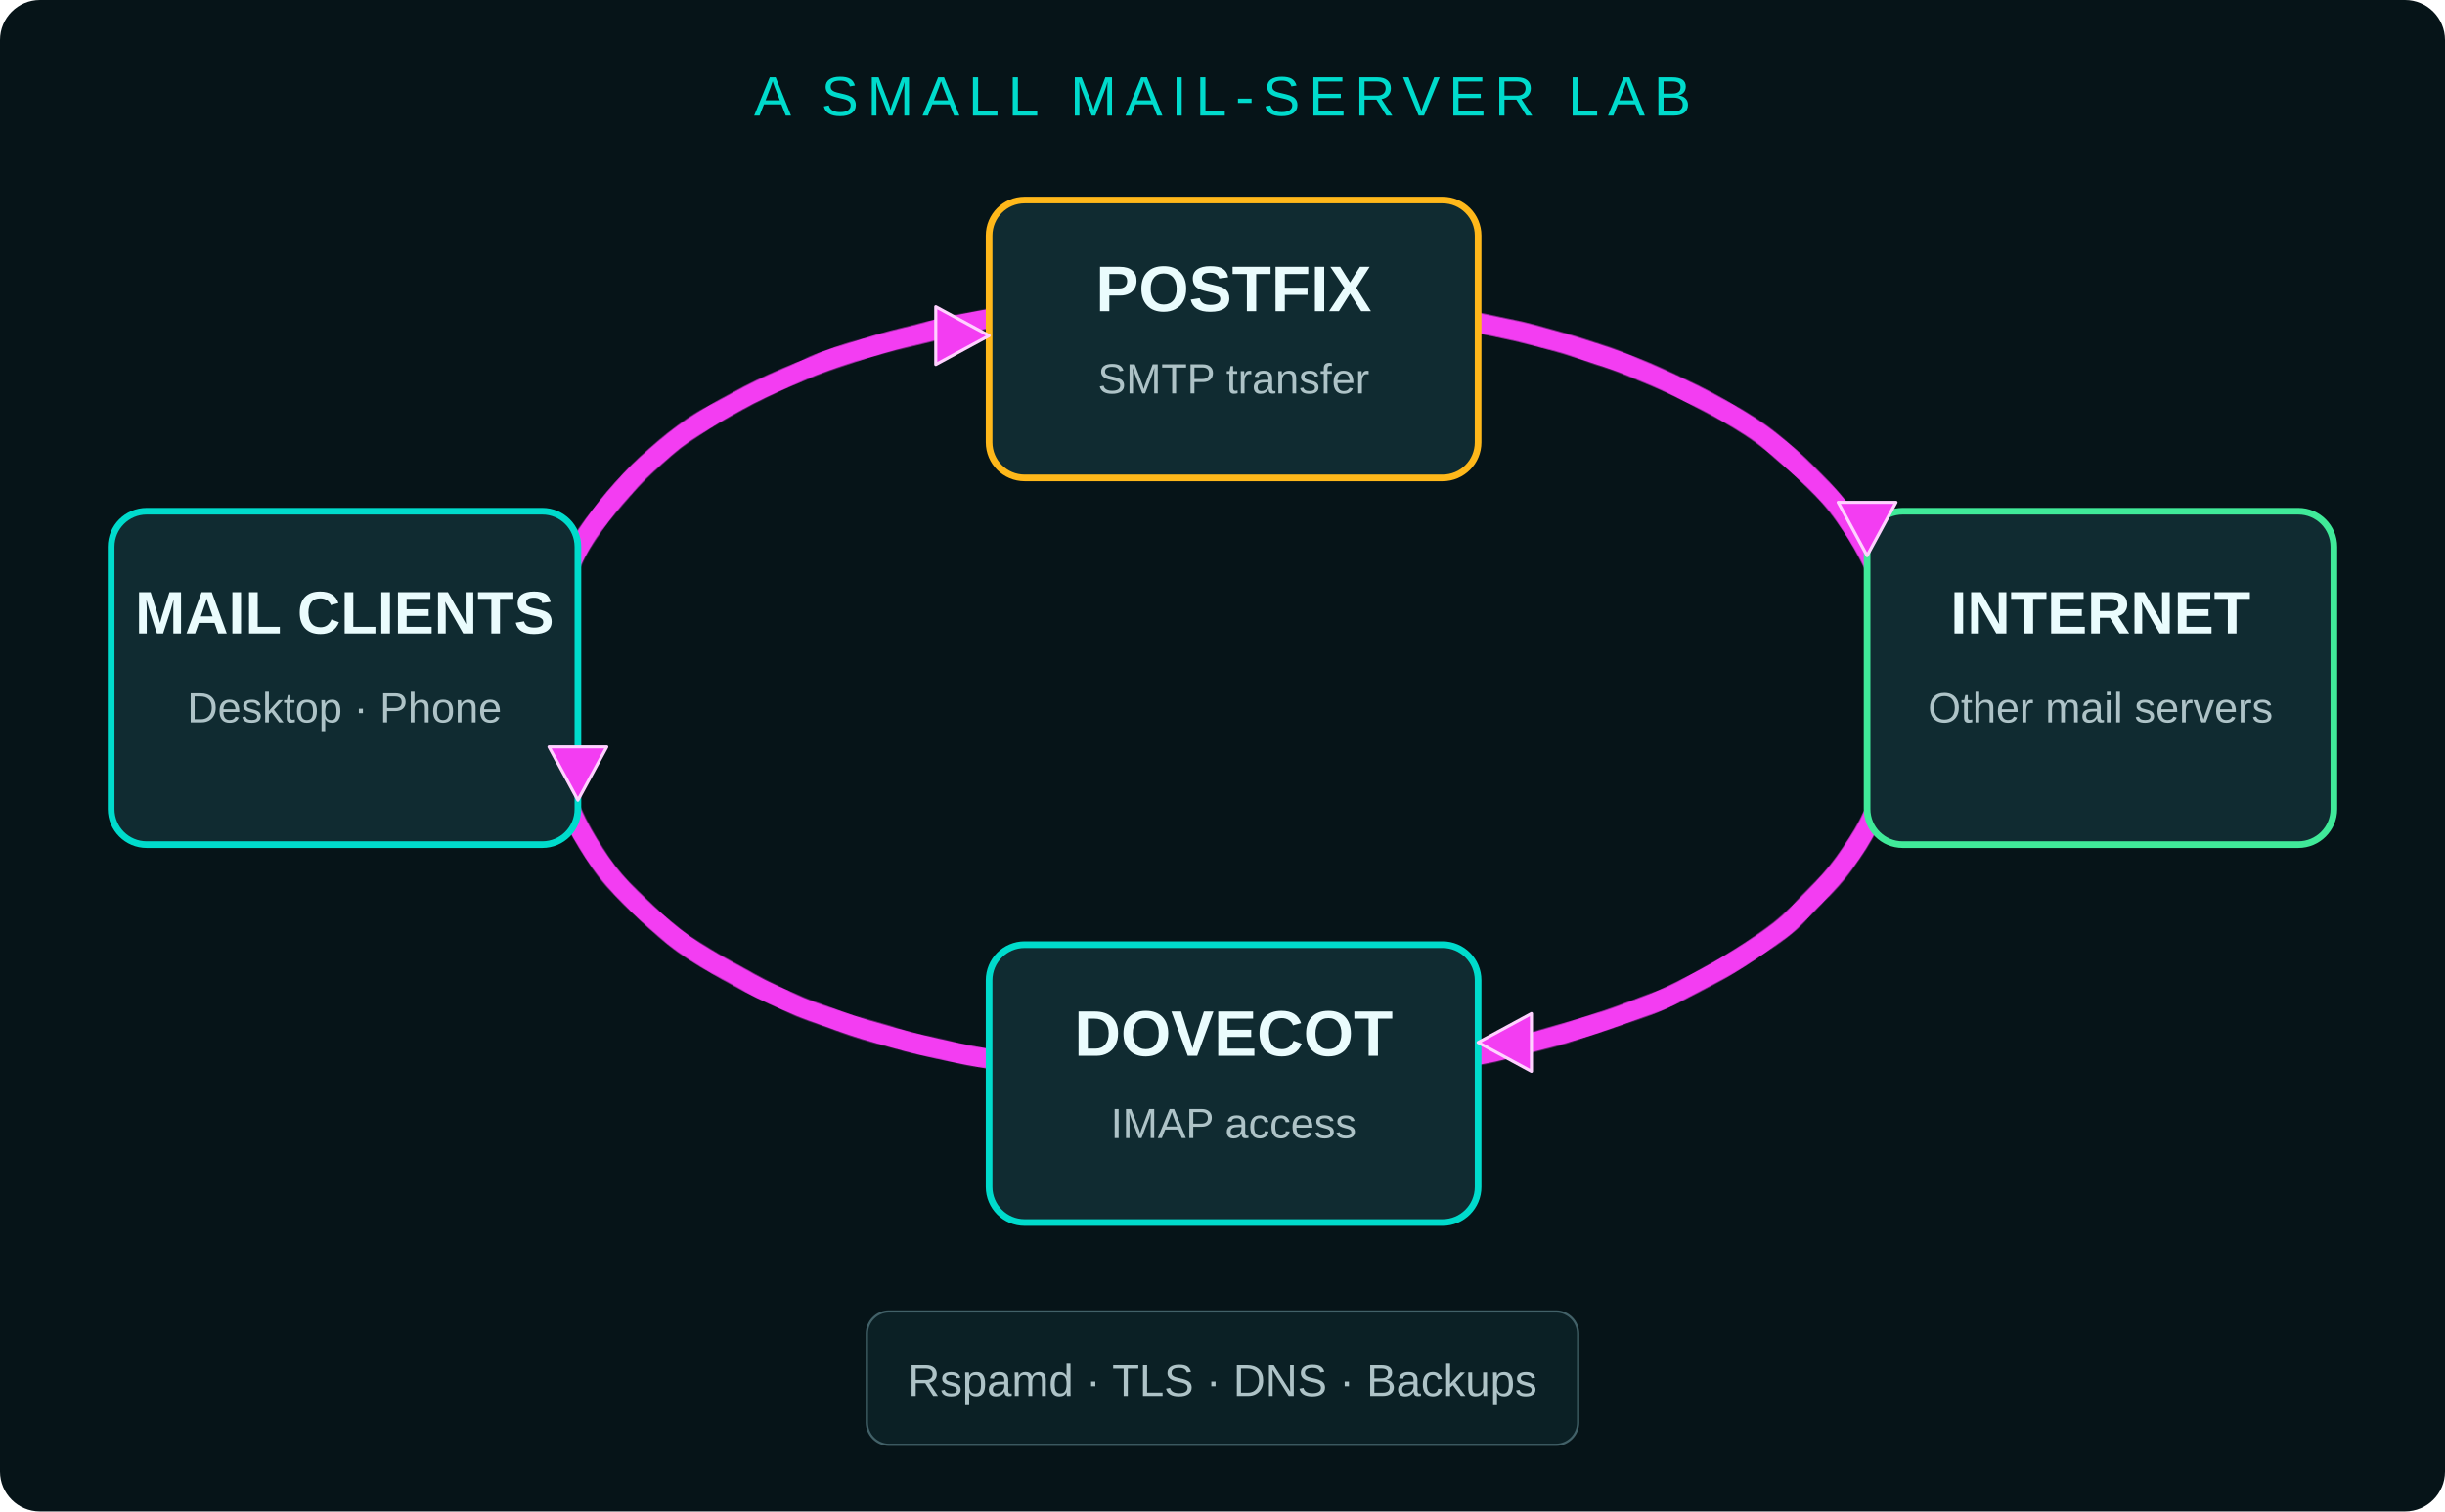
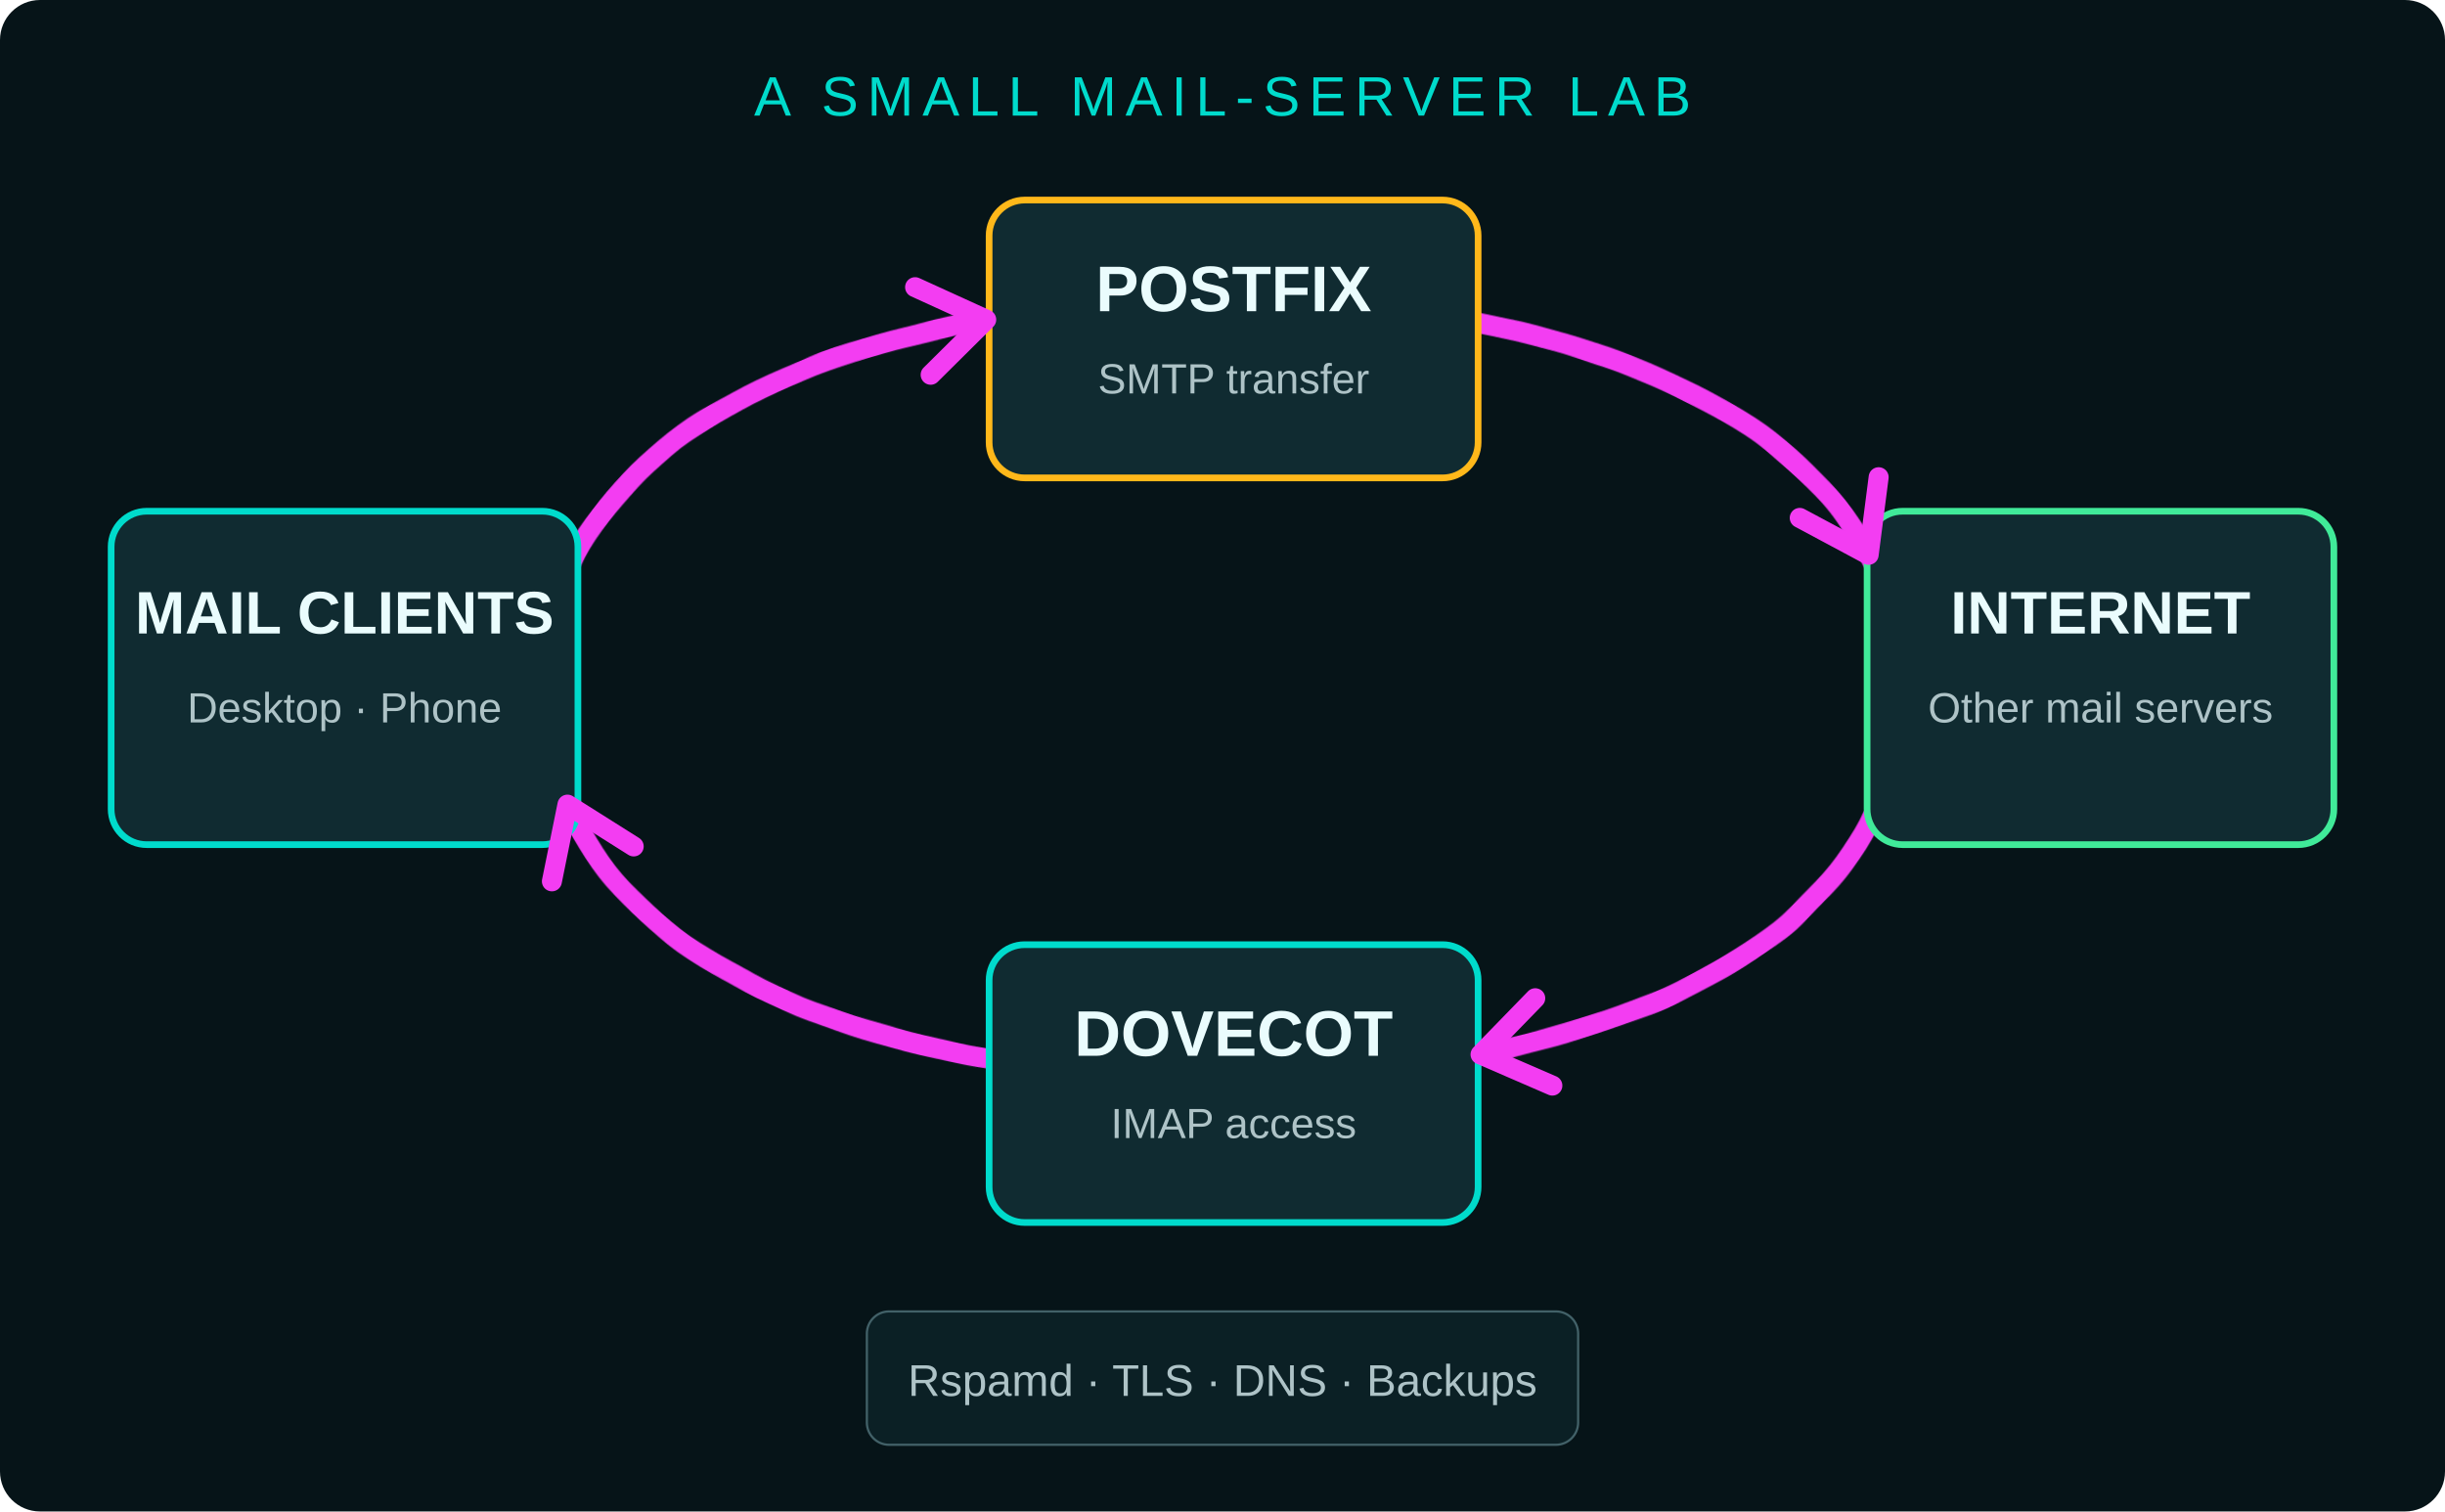
<svg xmlns="http://www.w3.org/2000/svg" viewBox="0 0 1100 680" role="img" aria-labelledby="t d">
  <defs>
    <filter id="crayon" x="-10%" y="-10%" width="120%" height="120%">
      <feTurbulence type="fractalNoise" baseFrequency=".025" numOctaves="2" seed="8" result="noise" />
      <feDisplacementMap in="SourceGraphic" in2="noise" scale="1.8" xChannelSelector="R" yChannelSelector="G" />
    </filter>
  </defs>
  <rect width="1100" height="680" rx="18" fill="#061418" />
  <text x="550" y="52" font-family="Arial,sans-serif" font-size="25" fill="#00dbcc" letter-spacing="4" text-anchor="middle">A SMALL MAIL-SERVER LAB</text>
  <path d="M245 310 C245 190 390 135 550 135 C710 135 855 190 855 310 C855 430 710 485 550 485 C390 485 245 430 245 310" fill="none" stroke="#f33df2" stroke-width="9" stroke-linecap="round" stroke-linejoin="round" filter="url(#crayon)" />
  <g font-family="Arial,sans-serif" text-anchor="middle">
    <rect x="50" y="230" width="210" height="150" rx="16" fill="#102b31" stroke="#00dbcc" stroke-width="3" />
    <text x="155" y="285" font-size="27" fill="#eafcfd" font-weight="bold">MAIL CLIENTS</text>
    <text x="155" y="325" font-size="19" fill="#aec3c7">Desktop · Phone</text>
    <rect x="445" y="90" width="220" height="125" rx="16" fill="#102b31" stroke="#ffb81a" stroke-width="3" />
    <text x="555" y="140" font-size="29" fill="#eafcfd" font-weight="bold">POSTFIX</text>
    <text x="555" y="177" font-size="19" fill="#aec3c7">SMTP transfer</text>
    <rect x="840" y="230" width="210" height="150" rx="16" fill="#102b31" stroke="#40ea99" stroke-width="3" />
    <text x="945" y="285" font-size="27" fill="#eafcfd" font-weight="bold">INTERNET</text>
    <text x="945" y="325" font-size="19" fill="#aec3c7">Other mail servers</text>
    <rect x="445" y="425" width="220" height="125" rx="16" fill="#102b31" stroke="#00dbcc" stroke-width="3" />
    <text x="555" y="475" font-size="29" fill="#eafcfd" font-weight="bold">DOVECOT</text>
    <text x="555" y="512" font-size="19" fill="#aec3c7">IMAP access</text>
  </g>
-   <g fill="#f33df2" stroke="#ffd2ff" stroke-width="1.4" stroke-linejoin="round">
-     <path d="M445 151 L421 138 L421 164 Z" />
-     <path d="M840 250 L827 226 L853 226 Z" />
-     <path d="M665 469 L689 456 L689 482 Z" />
-     <path d="M260 360 L273 336 L247 336 Z" />
+   <g fill="none" stroke="#f33df2" stroke-width="9" stroke-linecap="round" stroke-linejoin="round">
+     <path d="M418.7 168.6 L443.7 143.8 L411.7 129.2" />
+     <path d="M809.7 233 L840.7 249.6 L845.2 214.7" />
+     <path d="M690.7 449.1 L666.1 474.4 L698.4 488.4" />
+     <path d="M285.1 380.8 L255.3 362 L248.3 396.5" />
  </g>
  <rect x="390" y="590" width="320" height="60" rx="10" fill="#0b2025" stroke="#426168" />
  <text x="550" y="628" font-family="Arial,sans-serif" font-size="20" text-anchor="middle" fill="#aec3c7">Rspamd · TLS · DNS · Backups</text>
</svg>
